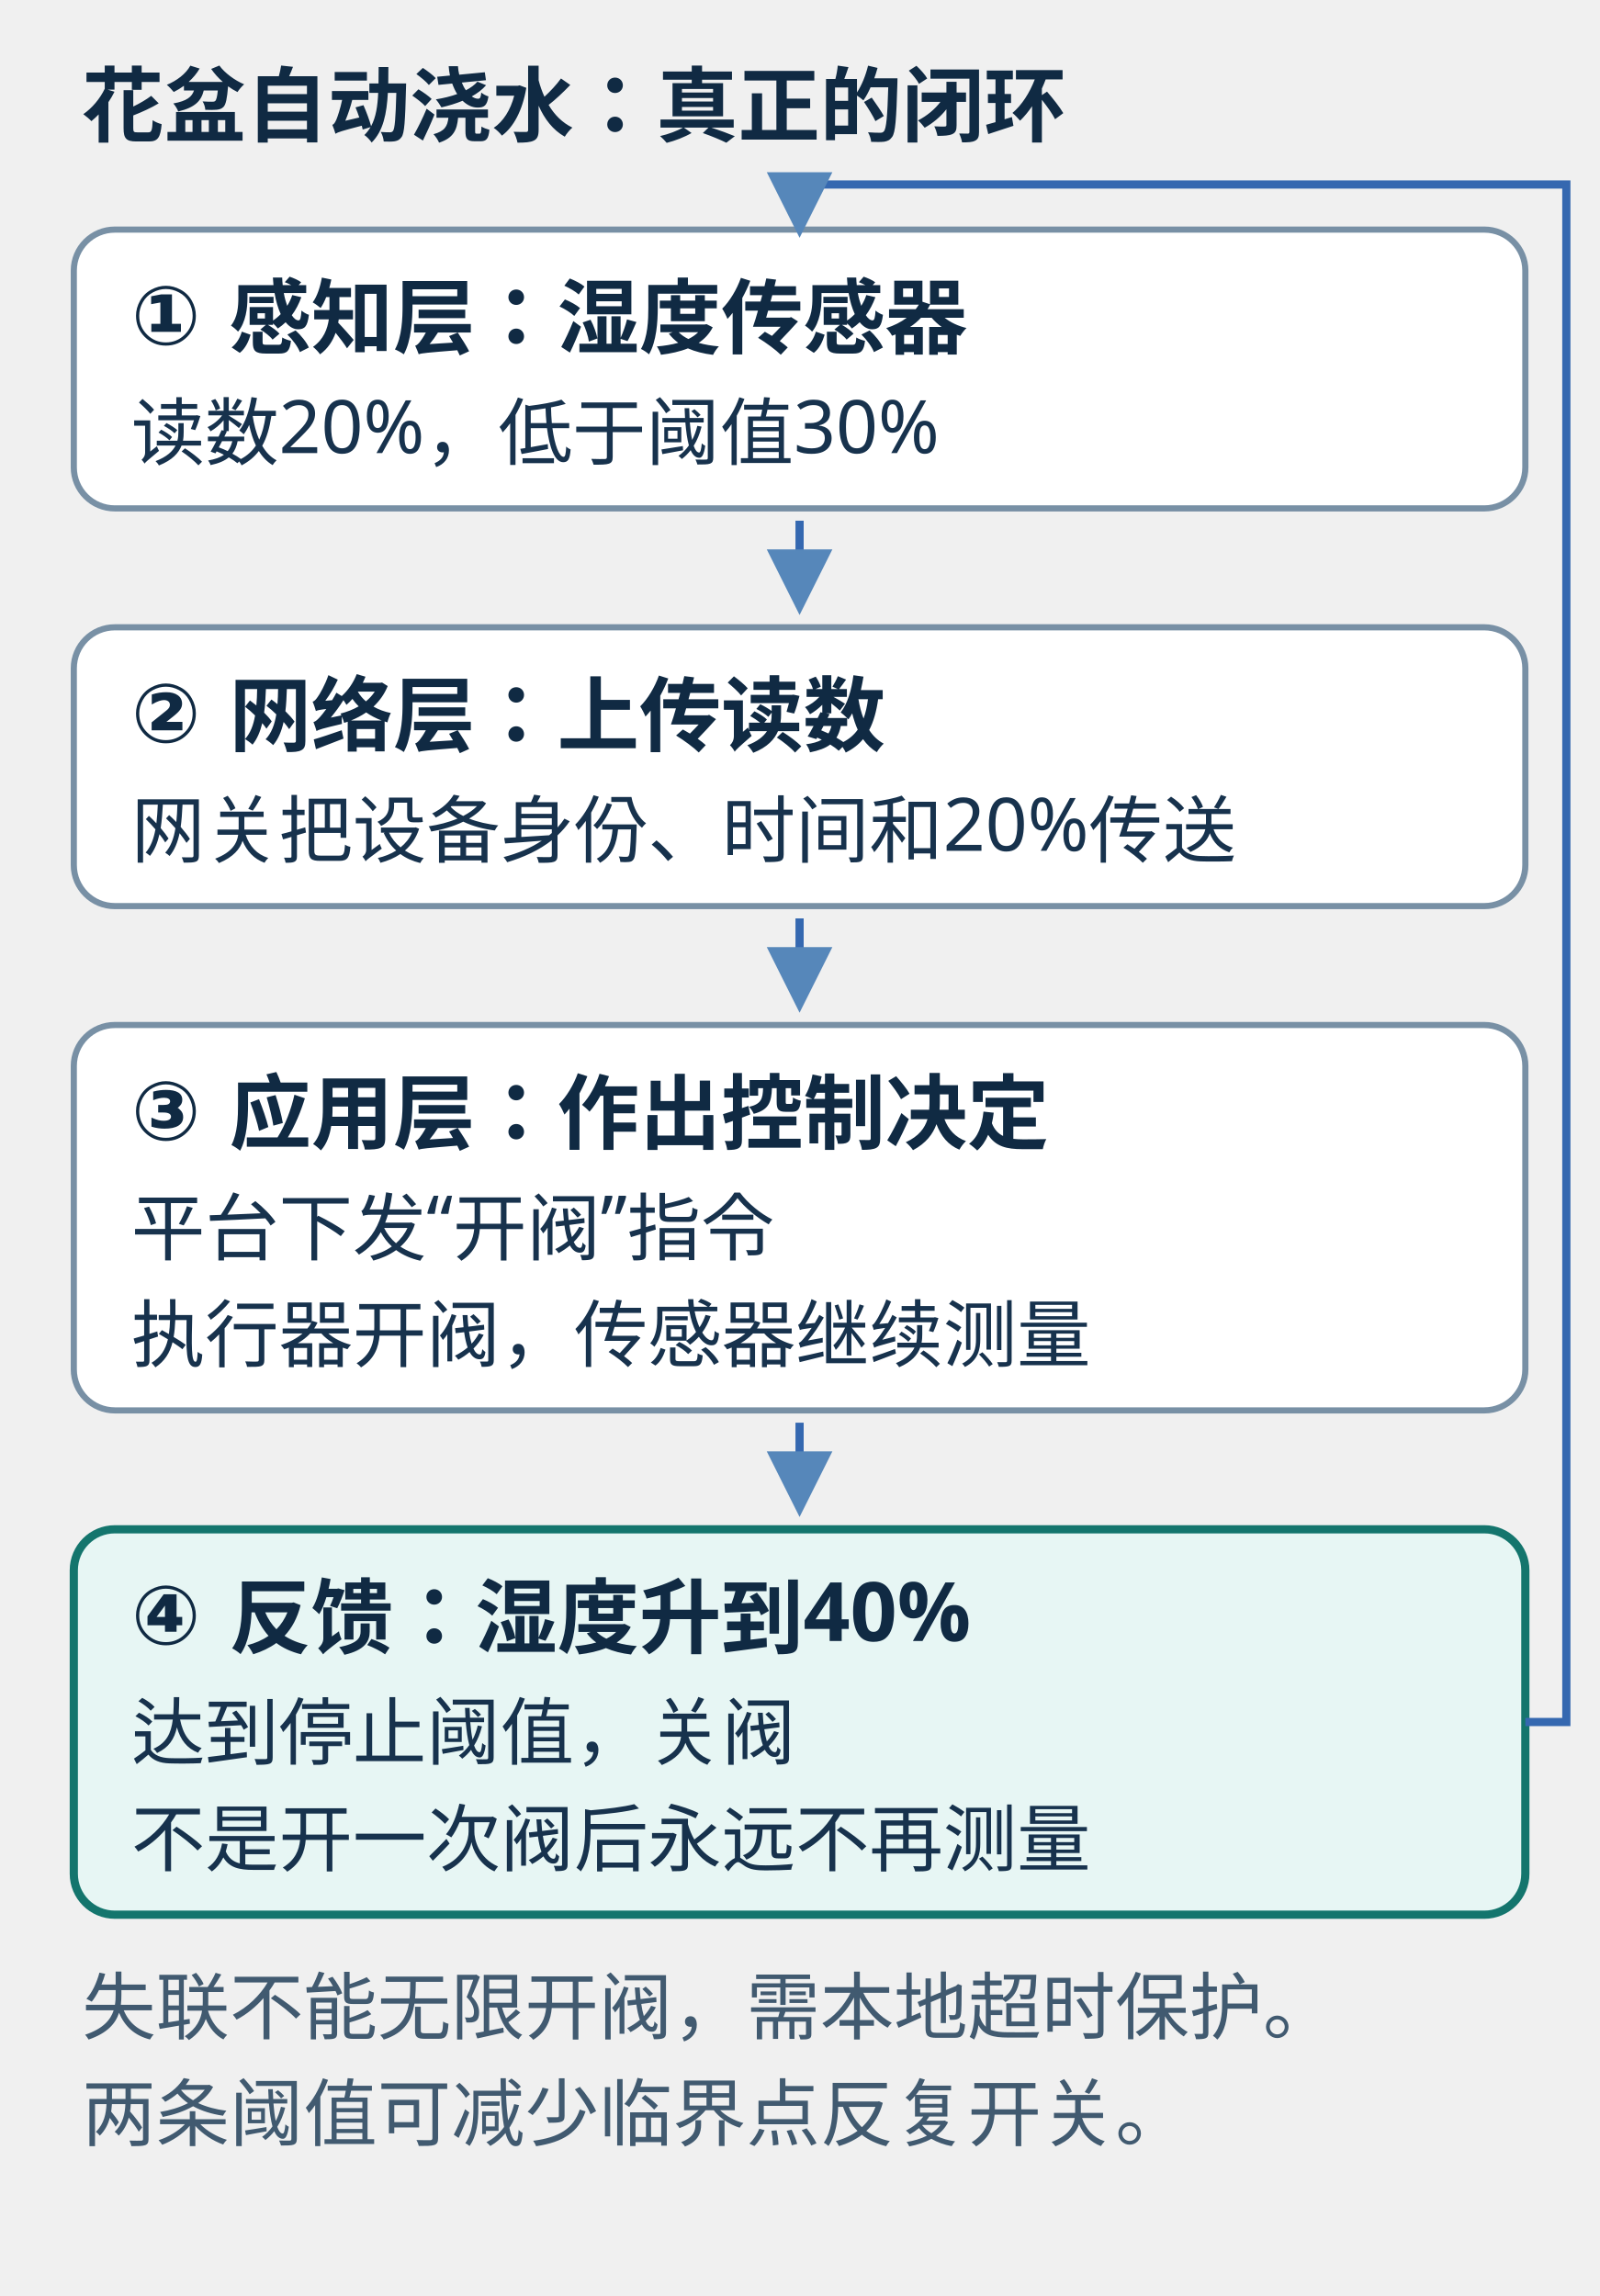
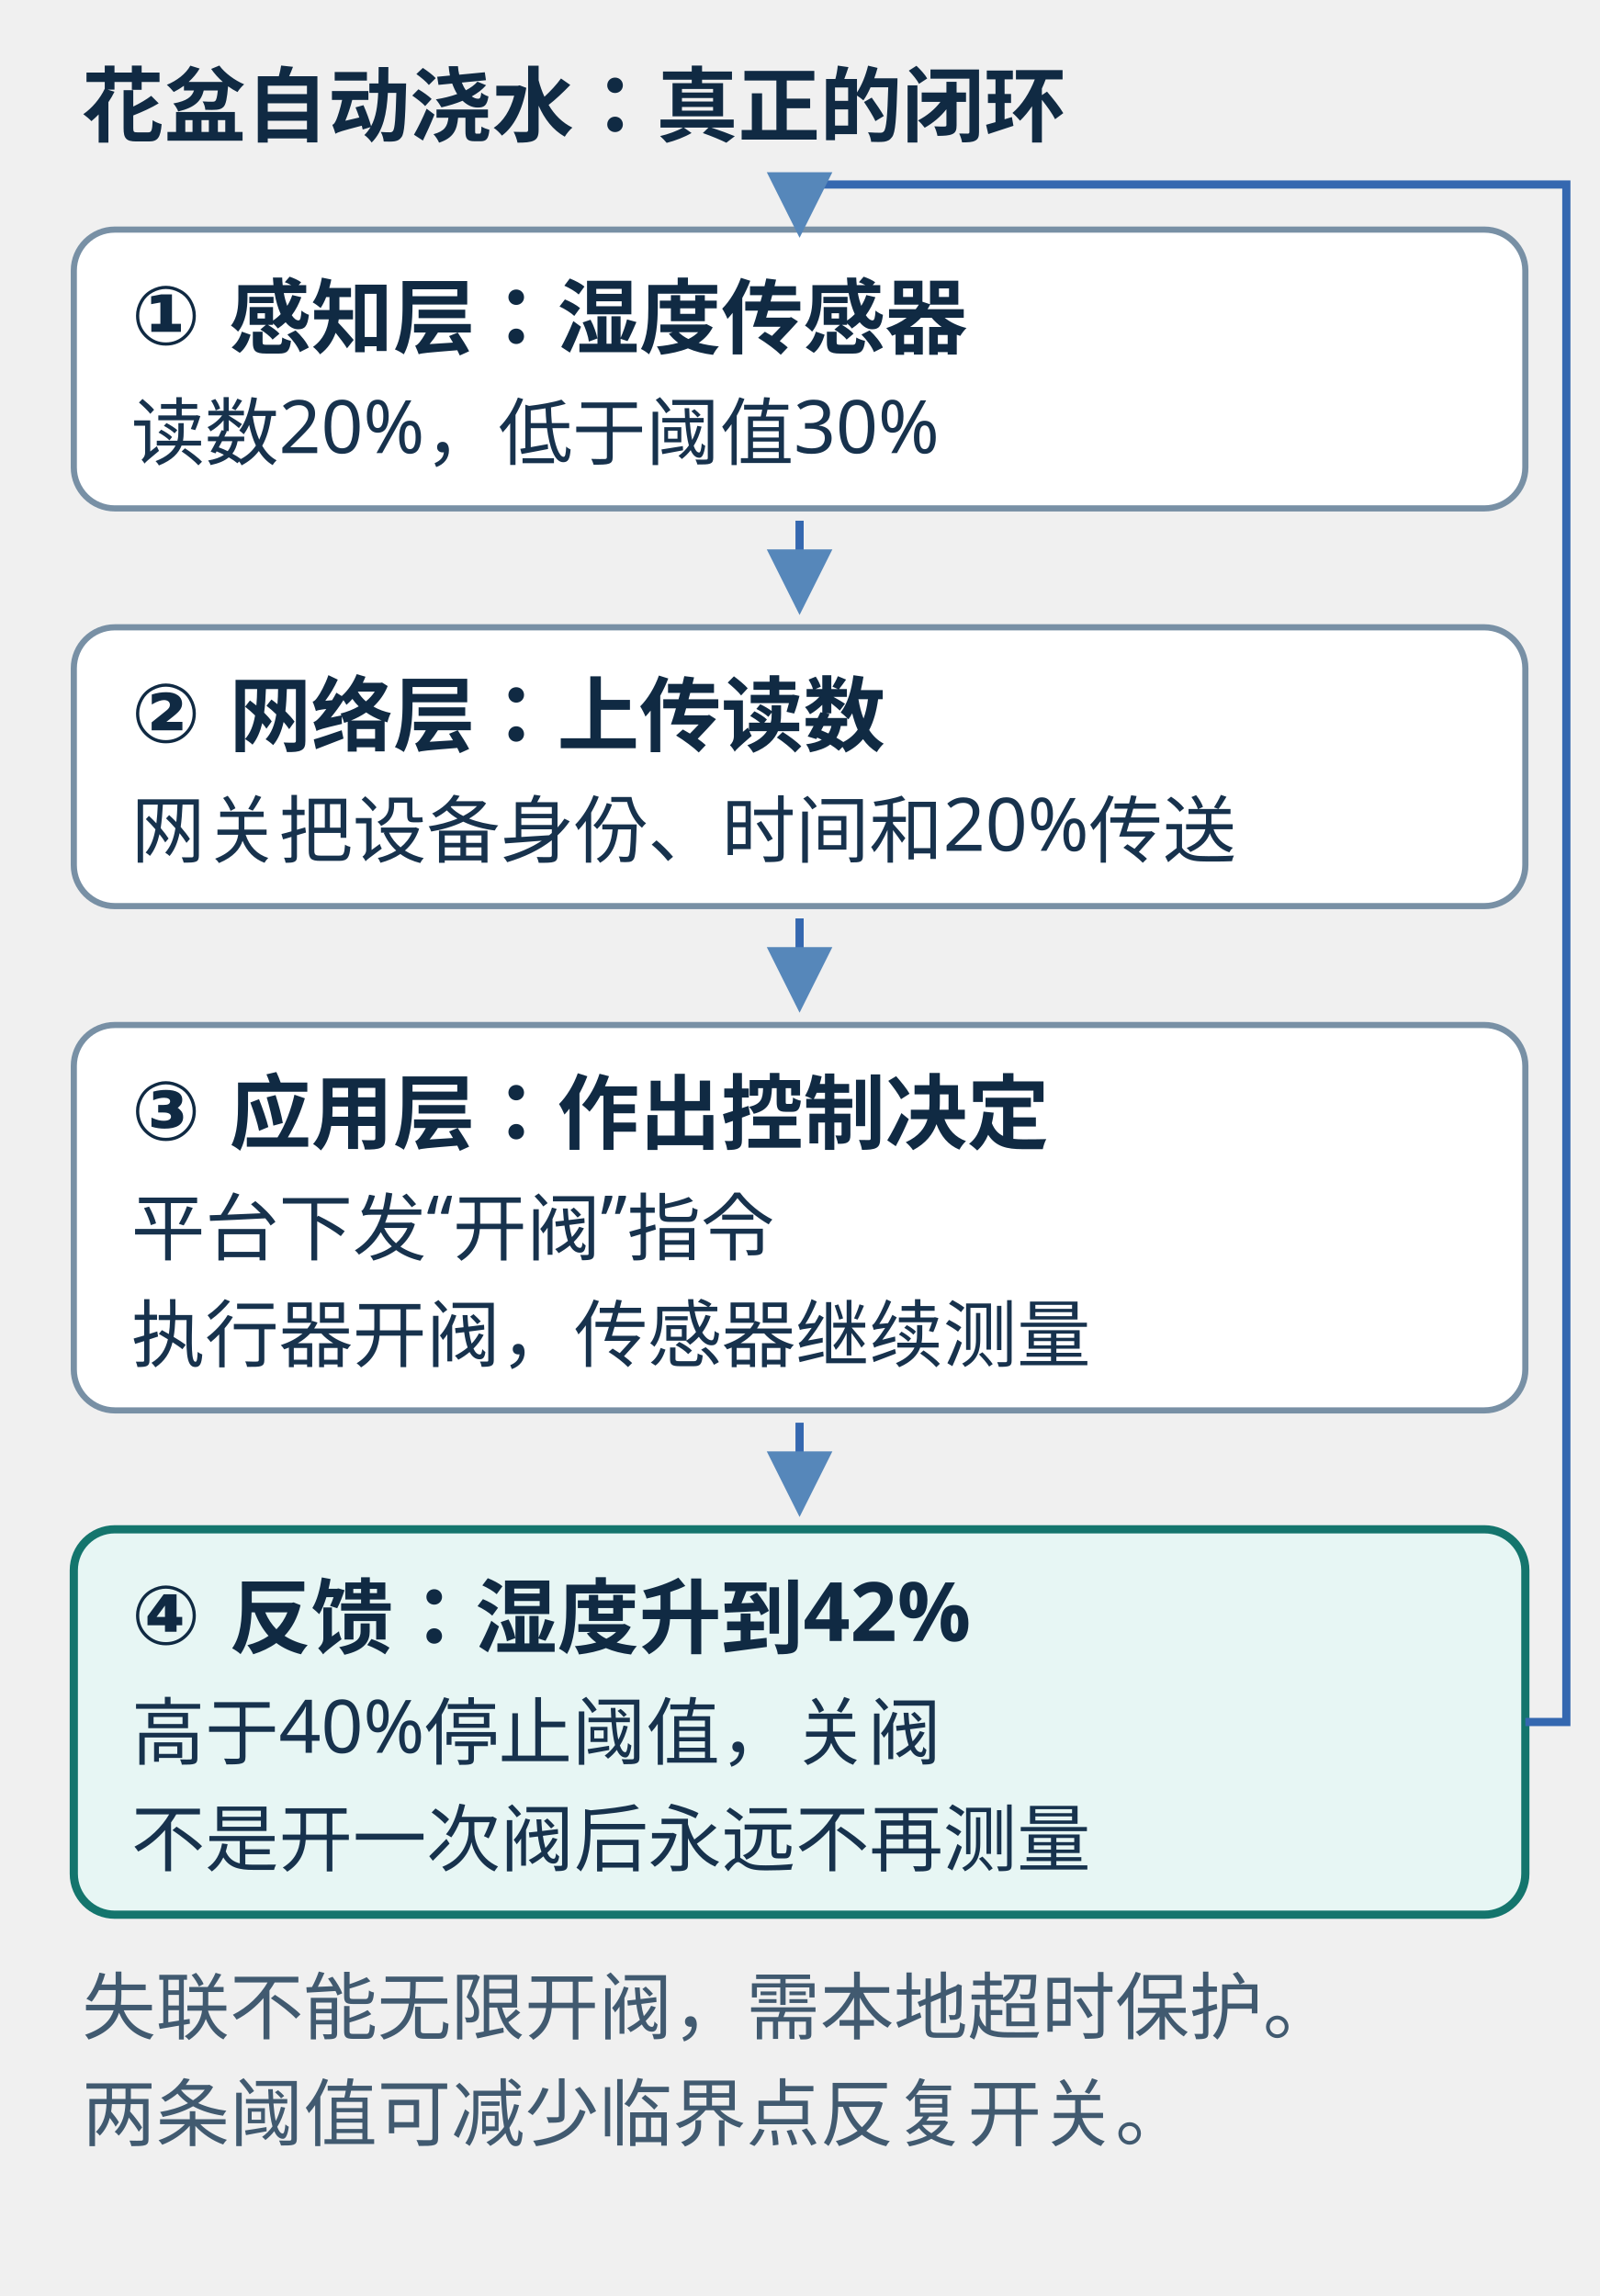
<svg xmlns="http://www.w3.org/2000/svg" viewBox="0 0 390 560" role="img" aria-labelledby="title desc" width="390" height="560">
  <defs>
    <style>.bg{fill:#f8fafc}.box{fill:#fff;stroke:#7890a5;stroke-width:1.5}.hot{fill:#e7f6f4;stroke:#14756d;stroke-width:2}.bad{fill:#fff0f0;stroke:#bf4343;stroke-width:2}.h{font:700 20px "Microsoft YaHei",system-ui;fill:#102a43}.t{font:18px "Microsoft YaHei",system-ui;fill:#17324d}.s{font:18px "Microsoft YaHei",system-ui;fill:#415a70}.line{stroke:#3568b0;stroke-width:2;fill:none;marker-end:url(#arrow)}.thin{stroke:#7890a5;stroke-width:1;fill:none}.color{fill:#2368b5}.green{fill:#168679}@media(prefers-color-scheme:dark){.bg{fill:#142234}.box{fill:#1c3046;stroke:#8aa5bb}.hot{fill:#173f3c;stroke:#54cdbb}.bad{fill:#472831;stroke:#f59999}.h,.t{fill:#edf4fb}.s{fill:#c1d0dc}.line{stroke:#8bbcff}.thin{stroke:#8aa5bb}.color{fill:#8bbcff}.green{fill:#54cdbb}}</style>
    <marker id="arrow" markerWidth="8" markerHeight="8" refX="7" refY="4" orient="auto">
      <path d="M0 0L8 4L0 8Z" fill="#5687ba" />
    </marker>
  </defs>
  <text class="h" x="20" y="33">花盆自动浇水：真正的闭环</text>
  <rect class="box" x="18" y="56" width="354" height="68" rx="10" />
  <text class="h" x="32" y="84">① 感知层：湿度传感器</text>
  <text class="t" x="32" y="112">读数20%，低于阈值30%</text>
  <path class="line" d="M195 127L195 148" />
  <rect class="box" x="18" y="153" width="354" height="68" rx="10" />
  <text class="h" x="32" y="181">② 网络层：上传读数</text>
  <text class="t" x="32" y="209">网关把设备身份、时间和20%传送</text>
  <path class="line" d="M195 224L195 245" />
  <rect class="box" x="18" y="250" width="354" height="94" rx="10" />
  <text class="h" x="32" y="278">③ 应用层：作出控制决定</text>
  <text class="t" x="32" y="306">平台下发“开阀”指令</text>
  <text class="t" x="32" y="332">执行器开阀，传感器继续测量</text>
  <path class="line" d="M195 347L195 368" />
  <rect class="hot" x="18" y="373" width="354" height="94" rx="10" />
-   <text class="h" x="32" y="401">④ 反馈：湿度升到40%</text>
-   <text class="t" x="32" y="429">达到停止阈值，关阀</text>
+   <text class="h" x="32" y="401">④ 反馈：湿度升到42%</text>
+   <text class="t" x="32" y="429">高于40%停止阈值，关阀</text>
  <text class="t" x="32" y="455">不是开一次阀后永远不再测量</text>
  <text class="s" x="20" y="496">失联不能无限开阀，需本地超时保护。</text>
  <text class="s" x="20" y="522">两条阈值可减少临界点反复开关。</text>
  <path class="line" d="M372 420H382V45H195V56" />
</svg>
